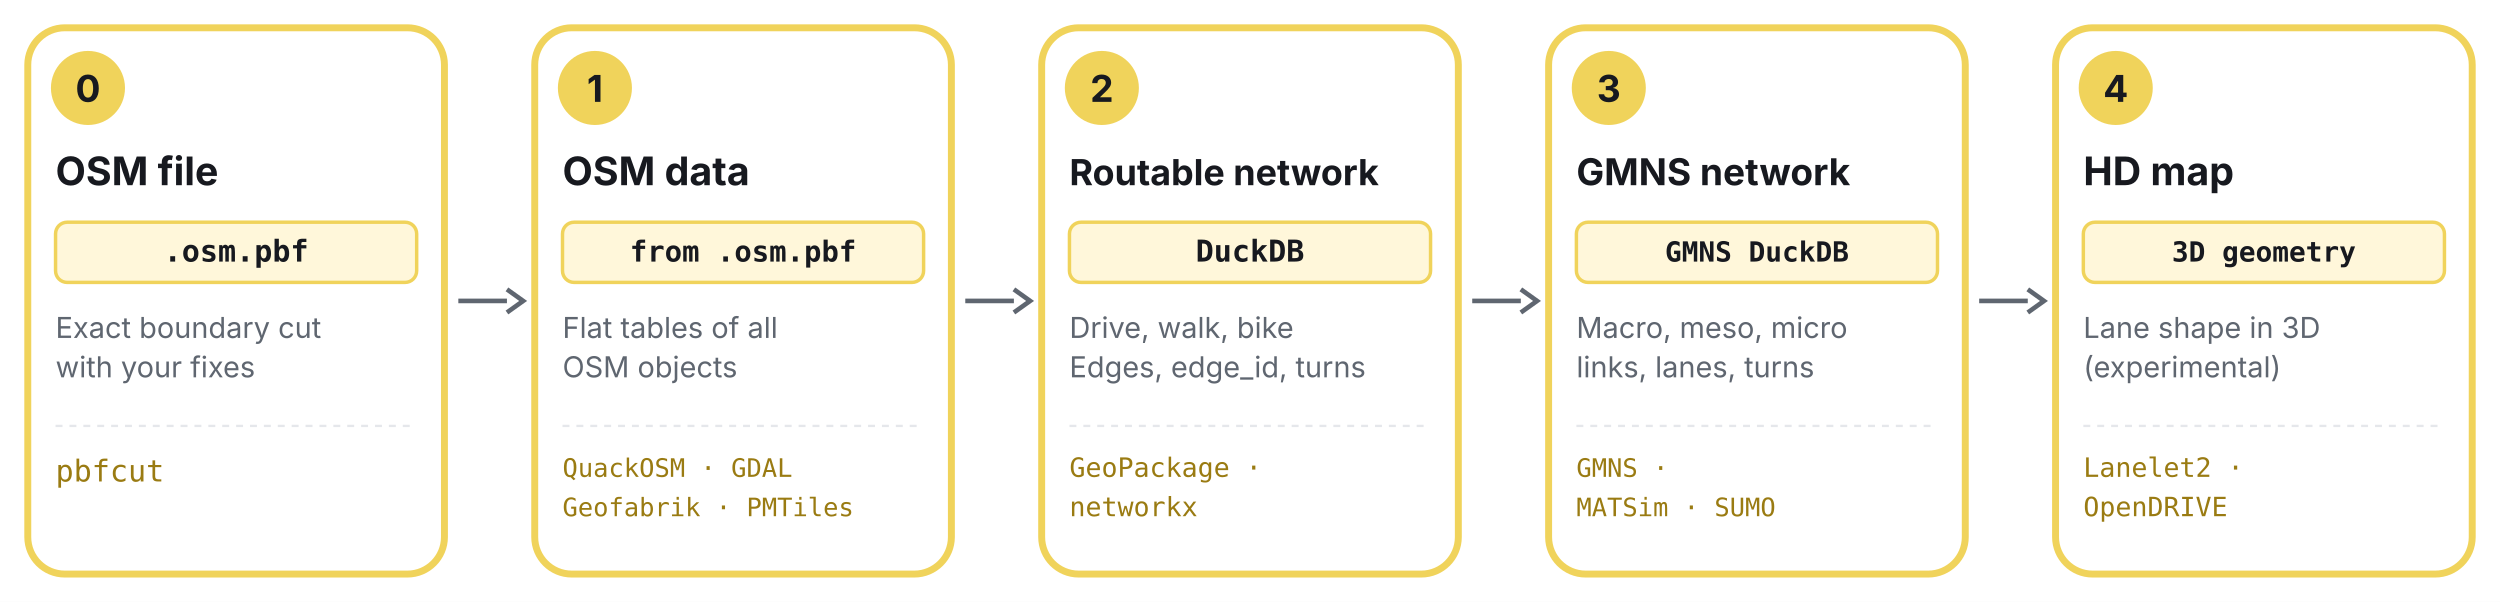
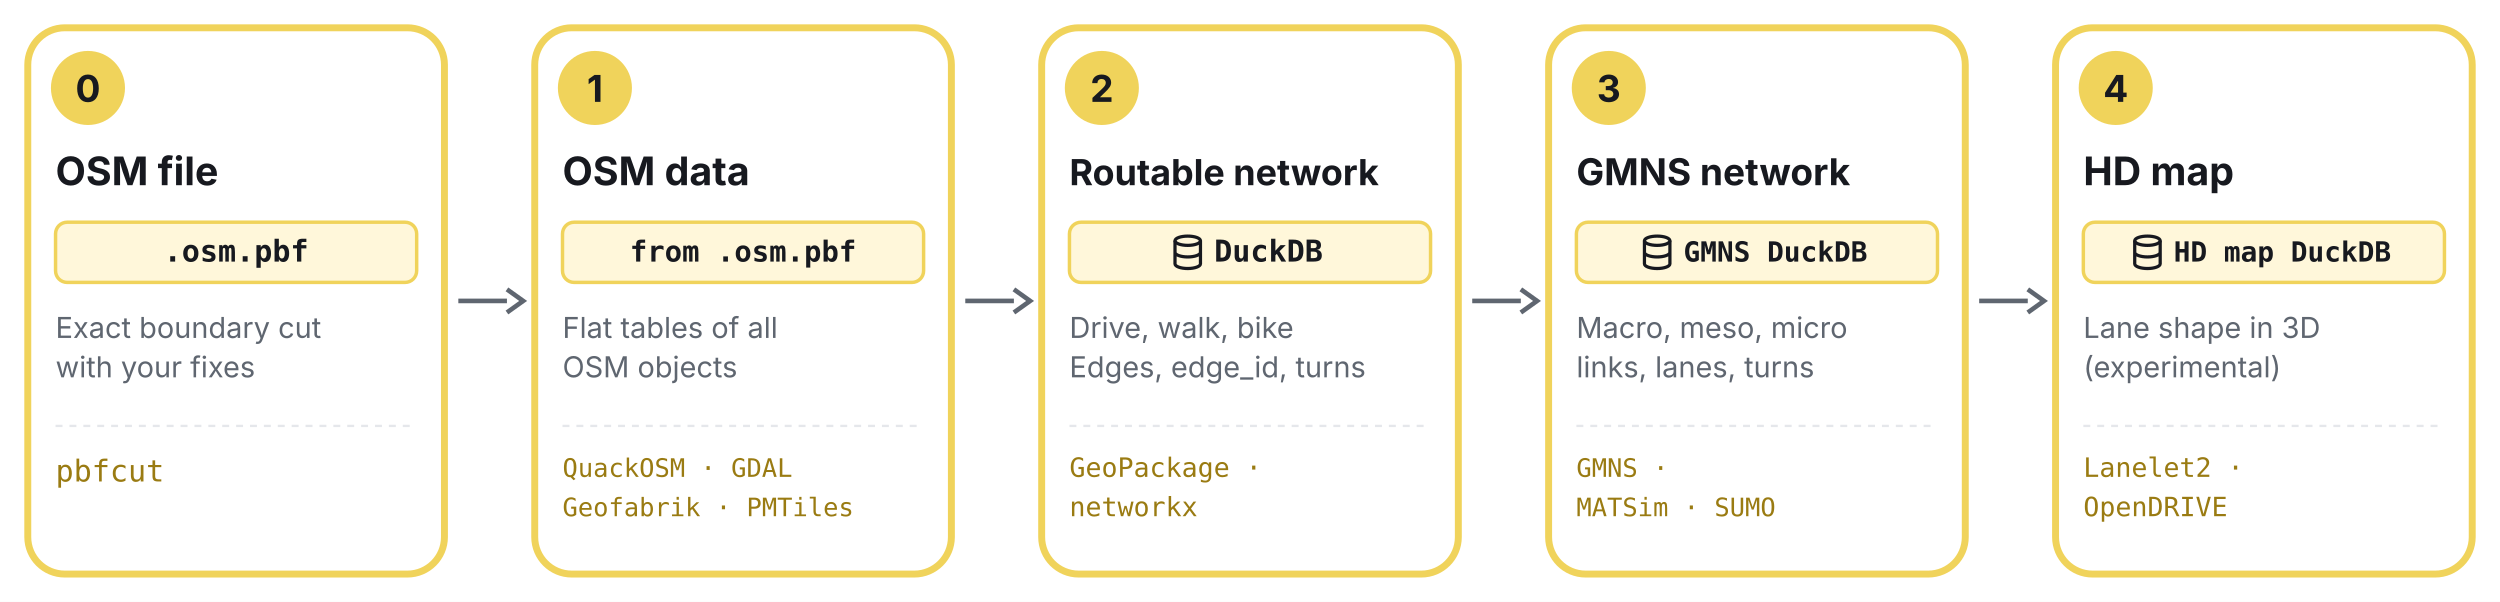
<svg xmlns="http://www.w3.org/2000/svg" width="1080" height="260" viewBox="0 0 1080 260" font-family="Inter, -apple-system, Segoe UI, Helvetica, Arial, sans-serif">
  <rect width="1080" height="260" fill="#ffffff" />
  <rect x="12" y="12" width="180" height="236" rx="16" fill="none" stroke="#f0d35b" stroke-width="3" />
  <circle cx="38" cy="38" r="16" fill="#f0d35b" />
  <text x="38" y="44" font-size="16" font-weight="700" text-anchor="middle" fill="#17191f">0</text>
  <text x="24" y="80" font-size="17" font-weight="700" fill="#17191f">OSM file</text>
  <rect x="24" y="96" width="156" height="26" rx="5" fill="#ffd43b30" stroke="#f0d35b" stroke-width="1.5" />
  <text x="102" y="113" font-size="13" font-weight="700" font-family="SFMono-Regular, Menlo, Consolas, monospace" text-anchor="middle" fill="#17191f">.osm.pbf</text>
  <text x="24" y="146" font-size="12.5" fill="#5f6670">Exact boundary cut</text>
  <text x="24" y="163" font-size="12.5" fill="#5f6670">with your fixes</text>
  <line x1="24" y1="184" x2="180" y2="184" stroke="#e5e7eb" stroke-dasharray="3,3" />
  <text x="24" y="208" font-size="13" font-family="SFMono-Regular, Menlo, Consolas, monospace" fill="#9a7b12">pbfcut</text>
  <path d="M198 130.0 h21" stroke="#5f6670" stroke-width="2" fill="none" />
  <path d="M219 125.0 l7 5 l-7 5" stroke="#5f6670" stroke-width="2" fill="none" />
  <rect x="231" y="12" width="180" height="236" rx="16" fill="none" stroke="#f0d35b" stroke-width="3" />
  <circle cx="257" cy="38" r="16" fill="#f0d35b" />
  <text x="257" y="44" font-size="16" font-weight="700" text-anchor="middle" fill="#17191f">1</text>
  <text x="243" y="80" font-size="17" font-weight="700" fill="#17191f">OSM data</text>
  <rect x="243" y="96" width="156" height="26" rx="5" fill="#ffd43b30" stroke="#f0d35b" stroke-width="1.5" />
  <text x="321" y="113" font-size="12.5" font-weight="700" font-family="SFMono-Regular, Menlo, Consolas, monospace" text-anchor="middle" fill="#17191f">from .osm.pbf</text>
  <text x="243" y="146" font-size="12.5" fill="#5f6670">Flat tables of all</text>
  <text x="243" y="163" font-size="12.5" fill="#5f6670">OSM objects</text>
  <line x1="243" y1="184" x2="399" y2="184" stroke="#e5e7eb" stroke-dasharray="3,3" />
  <text x="243" y="206" font-size="11" font-family="SFMono-Regular, Menlo, Consolas, monospace" fill="#9a7b12">QuackOSM · GDAL</text>
  <text x="243" y="223" font-size="11" font-family="SFMono-Regular, Menlo, Consolas, monospace" fill="#9a7b12">Geofabrik · PMTiles</text>
  <path d="M417 130.0 h21" stroke="#5f6670" stroke-width="2" fill="none" />
  <path d="M438 125.0 l7 5 l-7 5" stroke="#5f6670" stroke-width="2" fill="none" />
  <rect x="450" y="12" width="180" height="236" rx="16" fill="none" stroke="#f0d35b" stroke-width="3" />
  <circle cx="476" cy="38" r="16" fill="#f0d35b" />
  <text x="476" y="44" font-size="16" font-weight="700" text-anchor="middle" fill="#17191f">2</text>
  <text x="462" y="80" font-size="15.5" font-weight="700" fill="#17191f">Routable network</text>
  <rect x="462" y="96" width="156" height="26" rx="5" fill="#ffd43b30" stroke="#f0d35b" stroke-width="1.5" />
-   <text x="540" y="113" font-size="13" font-weight="700" font-family="SFMono-Regular, Menlo, Consolas, monospace" text-anchor="middle" fill="#17191f">DuckDB</text>
+   <g transform="translate(507.6,102)" fill="none" stroke="#17191f" stroke-width="1.4">
+     <ellipse cx="5.5" cy="2" rx="5.5" ry="2" />
+     <path d="M0 2v10c0 1.1 2.5 2 5.5 2s5.5-.9 5.5-2V2M0 7c0 1.1 2.5 2 5.5 2s5.5-.9 5.5-2" />
+   </g>
+   <text x="548" y="113" font-size="13" font-weight="700" font-family="SFMono-Regular, Menlo, Consolas, monospace" text-anchor="middle" fill="#17191f">DuckDB</text>
  <text x="462" y="146" font-size="12.5" fill="#5f6670">Drive, walk, bike</text>
  <text x="462" y="163" font-size="12.5" fill="#5f6670">Edges, edge_id, turns</text>
  <line x1="462" y1="184" x2="618" y2="184" stroke="#e5e7eb" stroke-dasharray="3,3" />
  <text x="462" y="206" font-size="11.5" font-family="SFMono-Regular, Menlo, Consolas, monospace" fill="#9a7b12">GeoPackage ·</text>
  <text x="462" y="223" font-size="11.5" font-family="SFMono-Regular, Menlo, Consolas, monospace" fill="#9a7b12">networkx</text>
  <path d="M636 130.0 h21" stroke="#5f6670" stroke-width="2" fill="none" />
  <path d="M657 125.0 l7 5 l-7 5" stroke="#5f6670" stroke-width="2" fill="none" />
  <rect x="669" y="12" width="180" height="236" rx="16" fill="none" stroke="#f0d35b" stroke-width="3" />
  <circle cx="695" cy="38" r="16" fill="#f0d35b" />
  <text x="695" y="44" font-size="16" font-weight="700" text-anchor="middle" fill="#17191f">3</text>
  <text x="681" y="80" font-size="16" font-weight="700" fill="#17191f">GMNS network</text>
  <rect x="681" y="96" width="156" height="26" rx="5" fill="#ffd43b30" stroke="#f0d35b" stroke-width="1.5" />
-   <text x="759" y="113" font-size="12" font-weight="700" font-family="SFMono-Regular, Menlo, Consolas, monospace" text-anchor="middle" fill="#17191f">GMNS DuckDB</text>
+   <g transform="translate(710.4,102)" fill="none" stroke="#17191f" stroke-width="1.4">
+     <ellipse cx="5.5" cy="2" rx="5.5" ry="2" />
+     <path d="M0 2v10c0 1.1 2.5 2 5.5 2s5.5-.9 5.5-2V2M0 7c0 1.1 2.5 2 5.5 2s5.5-.9 5.5-2" />
+   </g>
+   <text x="767" y="113" font-size="12" font-weight="700" font-family="SFMono-Regular, Menlo, Consolas, monospace" text-anchor="middle" fill="#17191f">GMNS DuckDB</text>
  <text x="681" y="146" font-size="12.5" fill="#5f6670">Macro, meso, micro</text>
  <text x="681" y="163" font-size="12.5" fill="#5f6670">links, lanes, turns</text>
  <line x1="681" y1="184" x2="837" y2="184" stroke="#e5e7eb" stroke-dasharray="3,3" />
  <text x="681" y="206" font-size="11" font-family="SFMono-Regular, Menlo, Consolas, monospace" fill="#9a7b12">GMNS ·</text>
  <text x="681" y="223" font-size="11" font-family="SFMono-Regular, Menlo, Consolas, monospace" fill="#9a7b12">MATSim · SUMO</text>
  <path d="M855 130.0 h21" stroke="#5f6670" stroke-width="2" fill="none" />
  <path d="M876 125.0 l7 5 l-7 5" stroke="#5f6670" stroke-width="2" fill="none" />
  <rect x="888" y="12" width="180" height="236" rx="16" fill="none" stroke="#f0d35b" stroke-width="3" />
  <circle cx="914" cy="38" r="16" fill="#f0d35b" />
  <text x="914" y="44" font-size="16" font-weight="700" text-anchor="middle" fill="#17191f">4</text>
  <text x="900" y="80" font-size="17" font-weight="700" fill="#17191f">HD map</text>
  <rect x="900" y="96" width="156" height="26" rx="5" fill="#ffd43b30" stroke="#f0d35b" stroke-width="1.5" />
-   <text x="978" y="113" font-size="12" font-weight="700" font-family="SFMono-Regular, Menlo, Consolas, monospace" text-anchor="middle" fill="#17191f">3D geometry</text>
+   <g transform="translate(922.2,102)" fill="none" stroke="#17191f" stroke-width="1.4">
+     <ellipse cx="5.5" cy="2" rx="5.5" ry="2" />
+     <path d="M0 2v10c0 1.1 2.5 2 5.5 2s5.5-.9 5.5-2V2M0 7c0 1.1 2.5 2 5.5 2s5.5-.9 5.5-2" />
+   </g>
+   <text x="986" y="113" font-size="12" font-weight="700" font-family="SFMono-Regular, Menlo, Consolas, monospace" text-anchor="middle" fill="#17191f">HD map DuckDB</text>
  <text x="900" y="146" font-size="12.5" fill="#5f6670">Lane shape in 3D</text>
  <text x="900" y="163" font-size="12.5" fill="#5f6670">(experimental)</text>
  <line x1="900" y1="184" x2="1056" y2="184" stroke="#e5e7eb" stroke-dasharray="3,3" />
  <text x="900" y="206" font-size="11.5" font-family="SFMono-Regular, Menlo, Consolas, monospace" fill="#9a7b12">Lanelet2 ·</text>
  <text x="900" y="223" font-size="11.5" font-family="SFMono-Regular, Menlo, Consolas, monospace" fill="#9a7b12">OpenDRIVE</text>
</svg>
